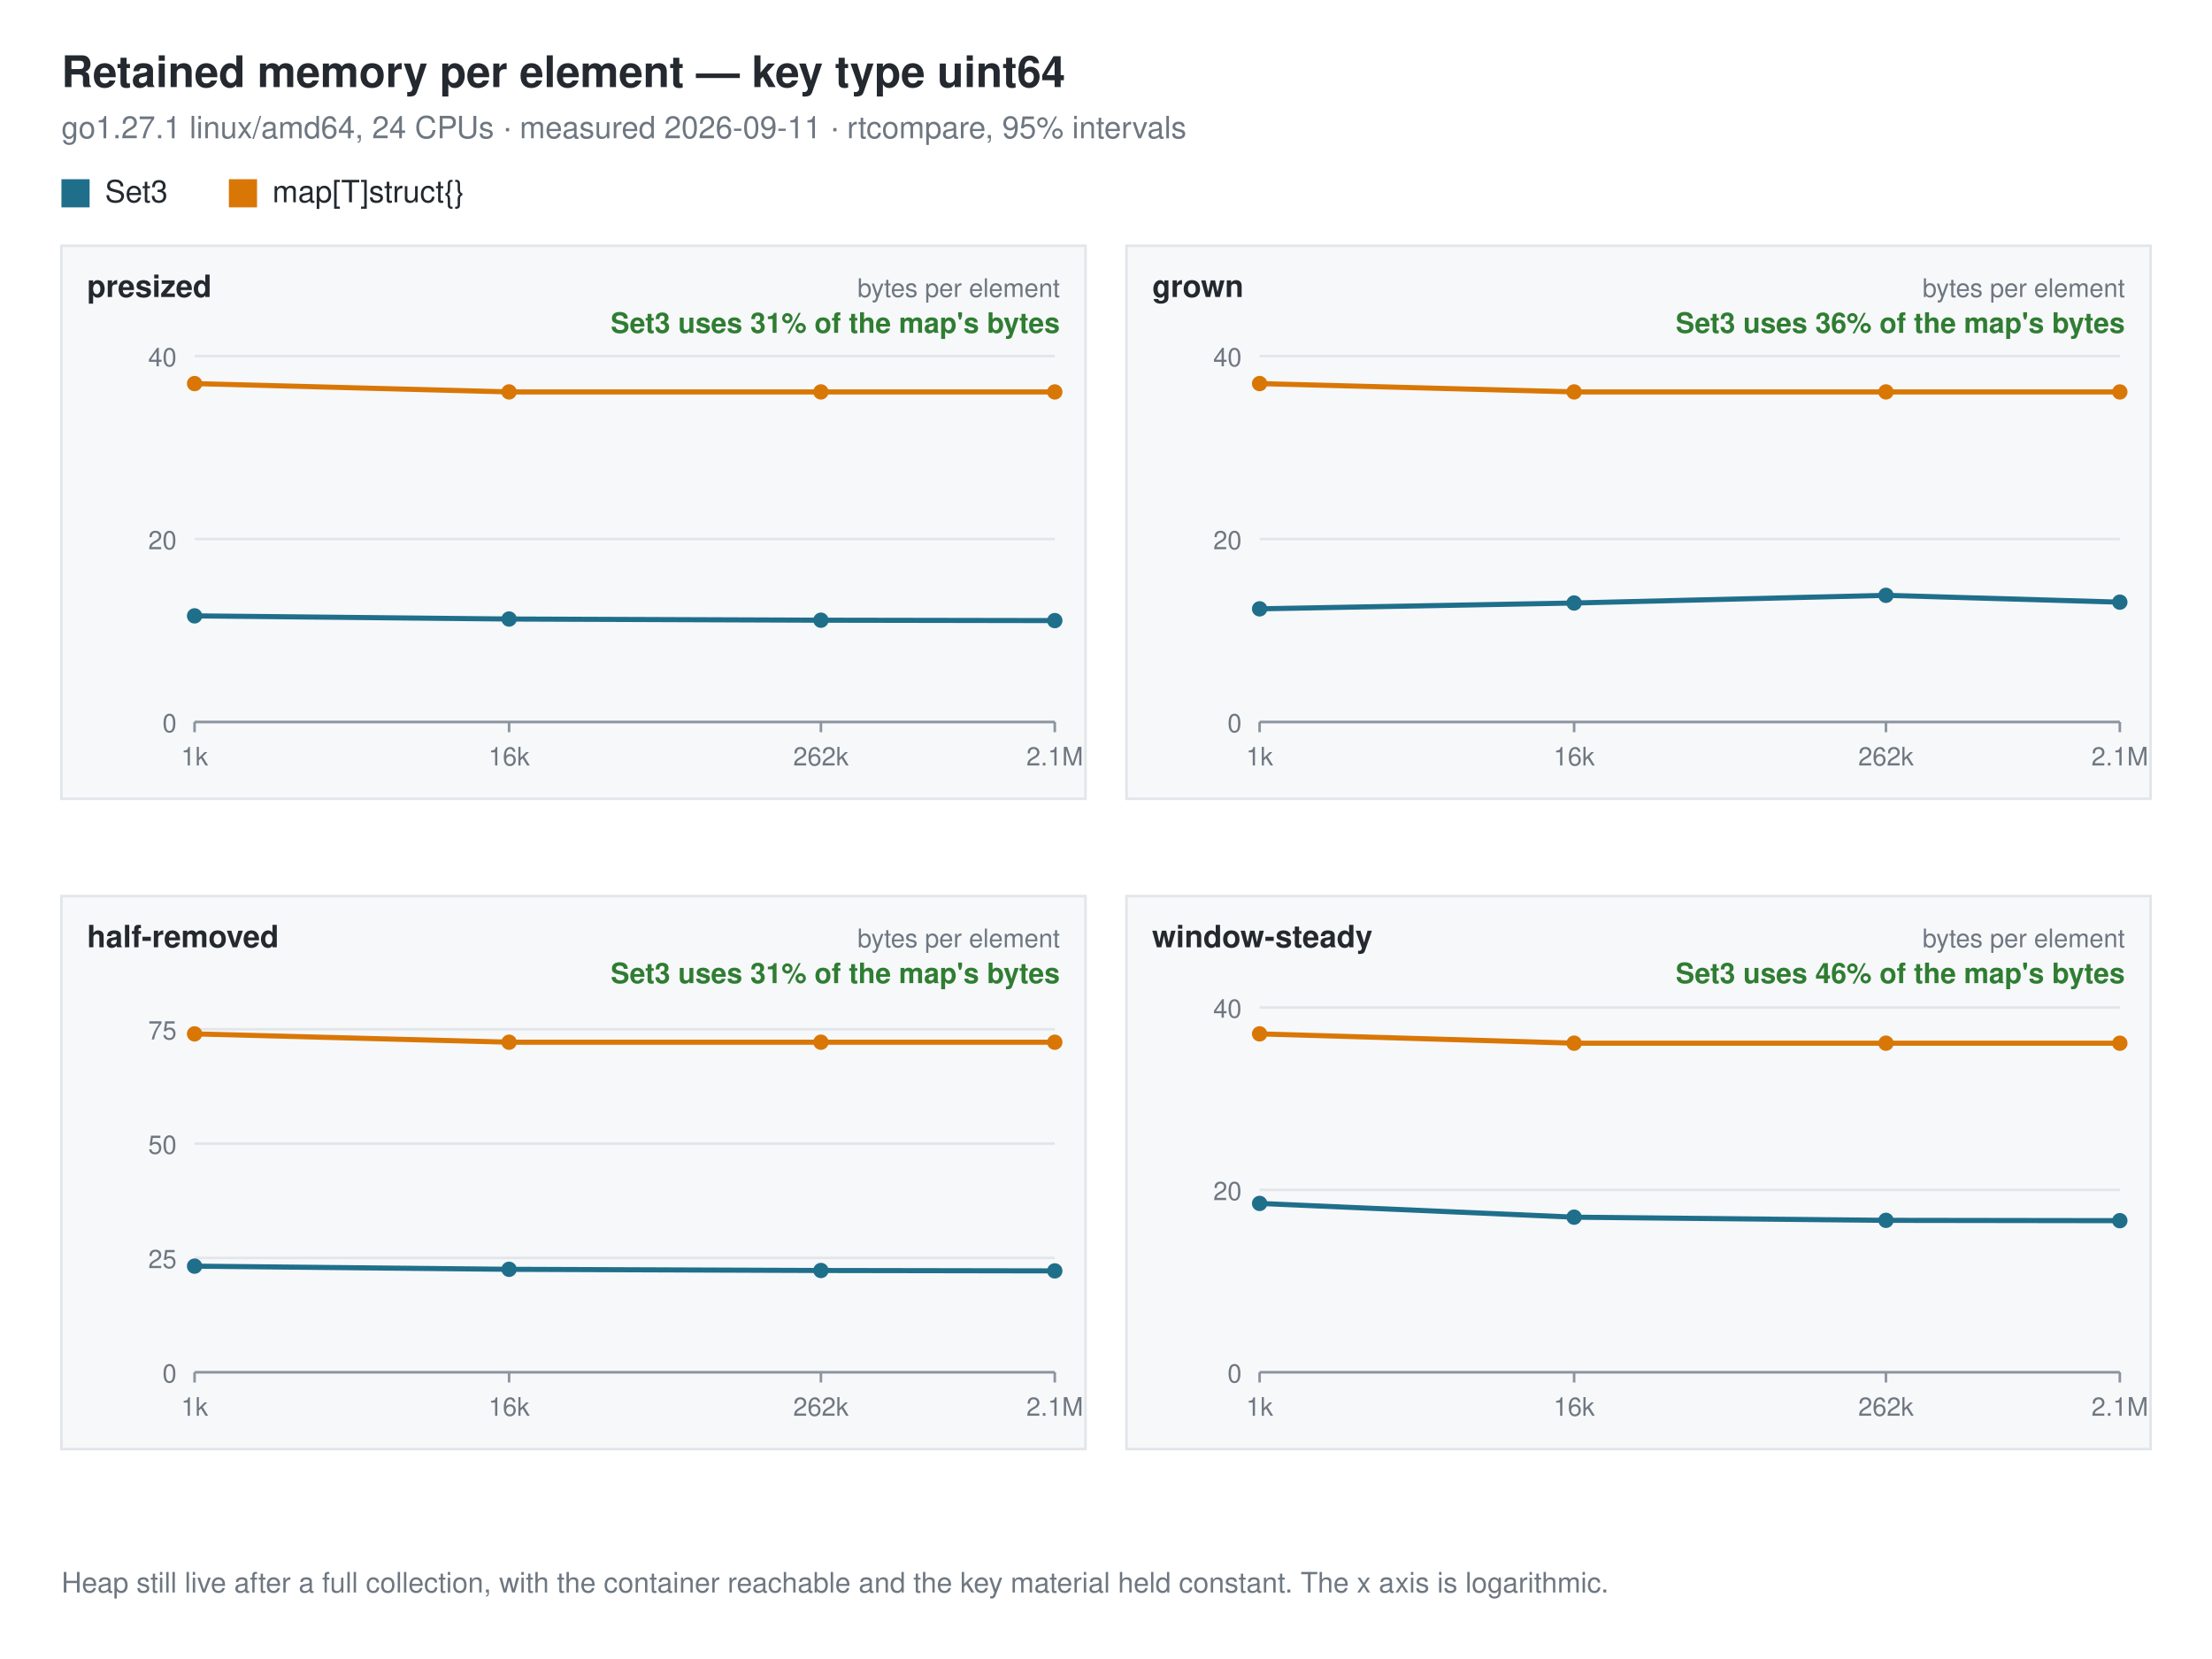
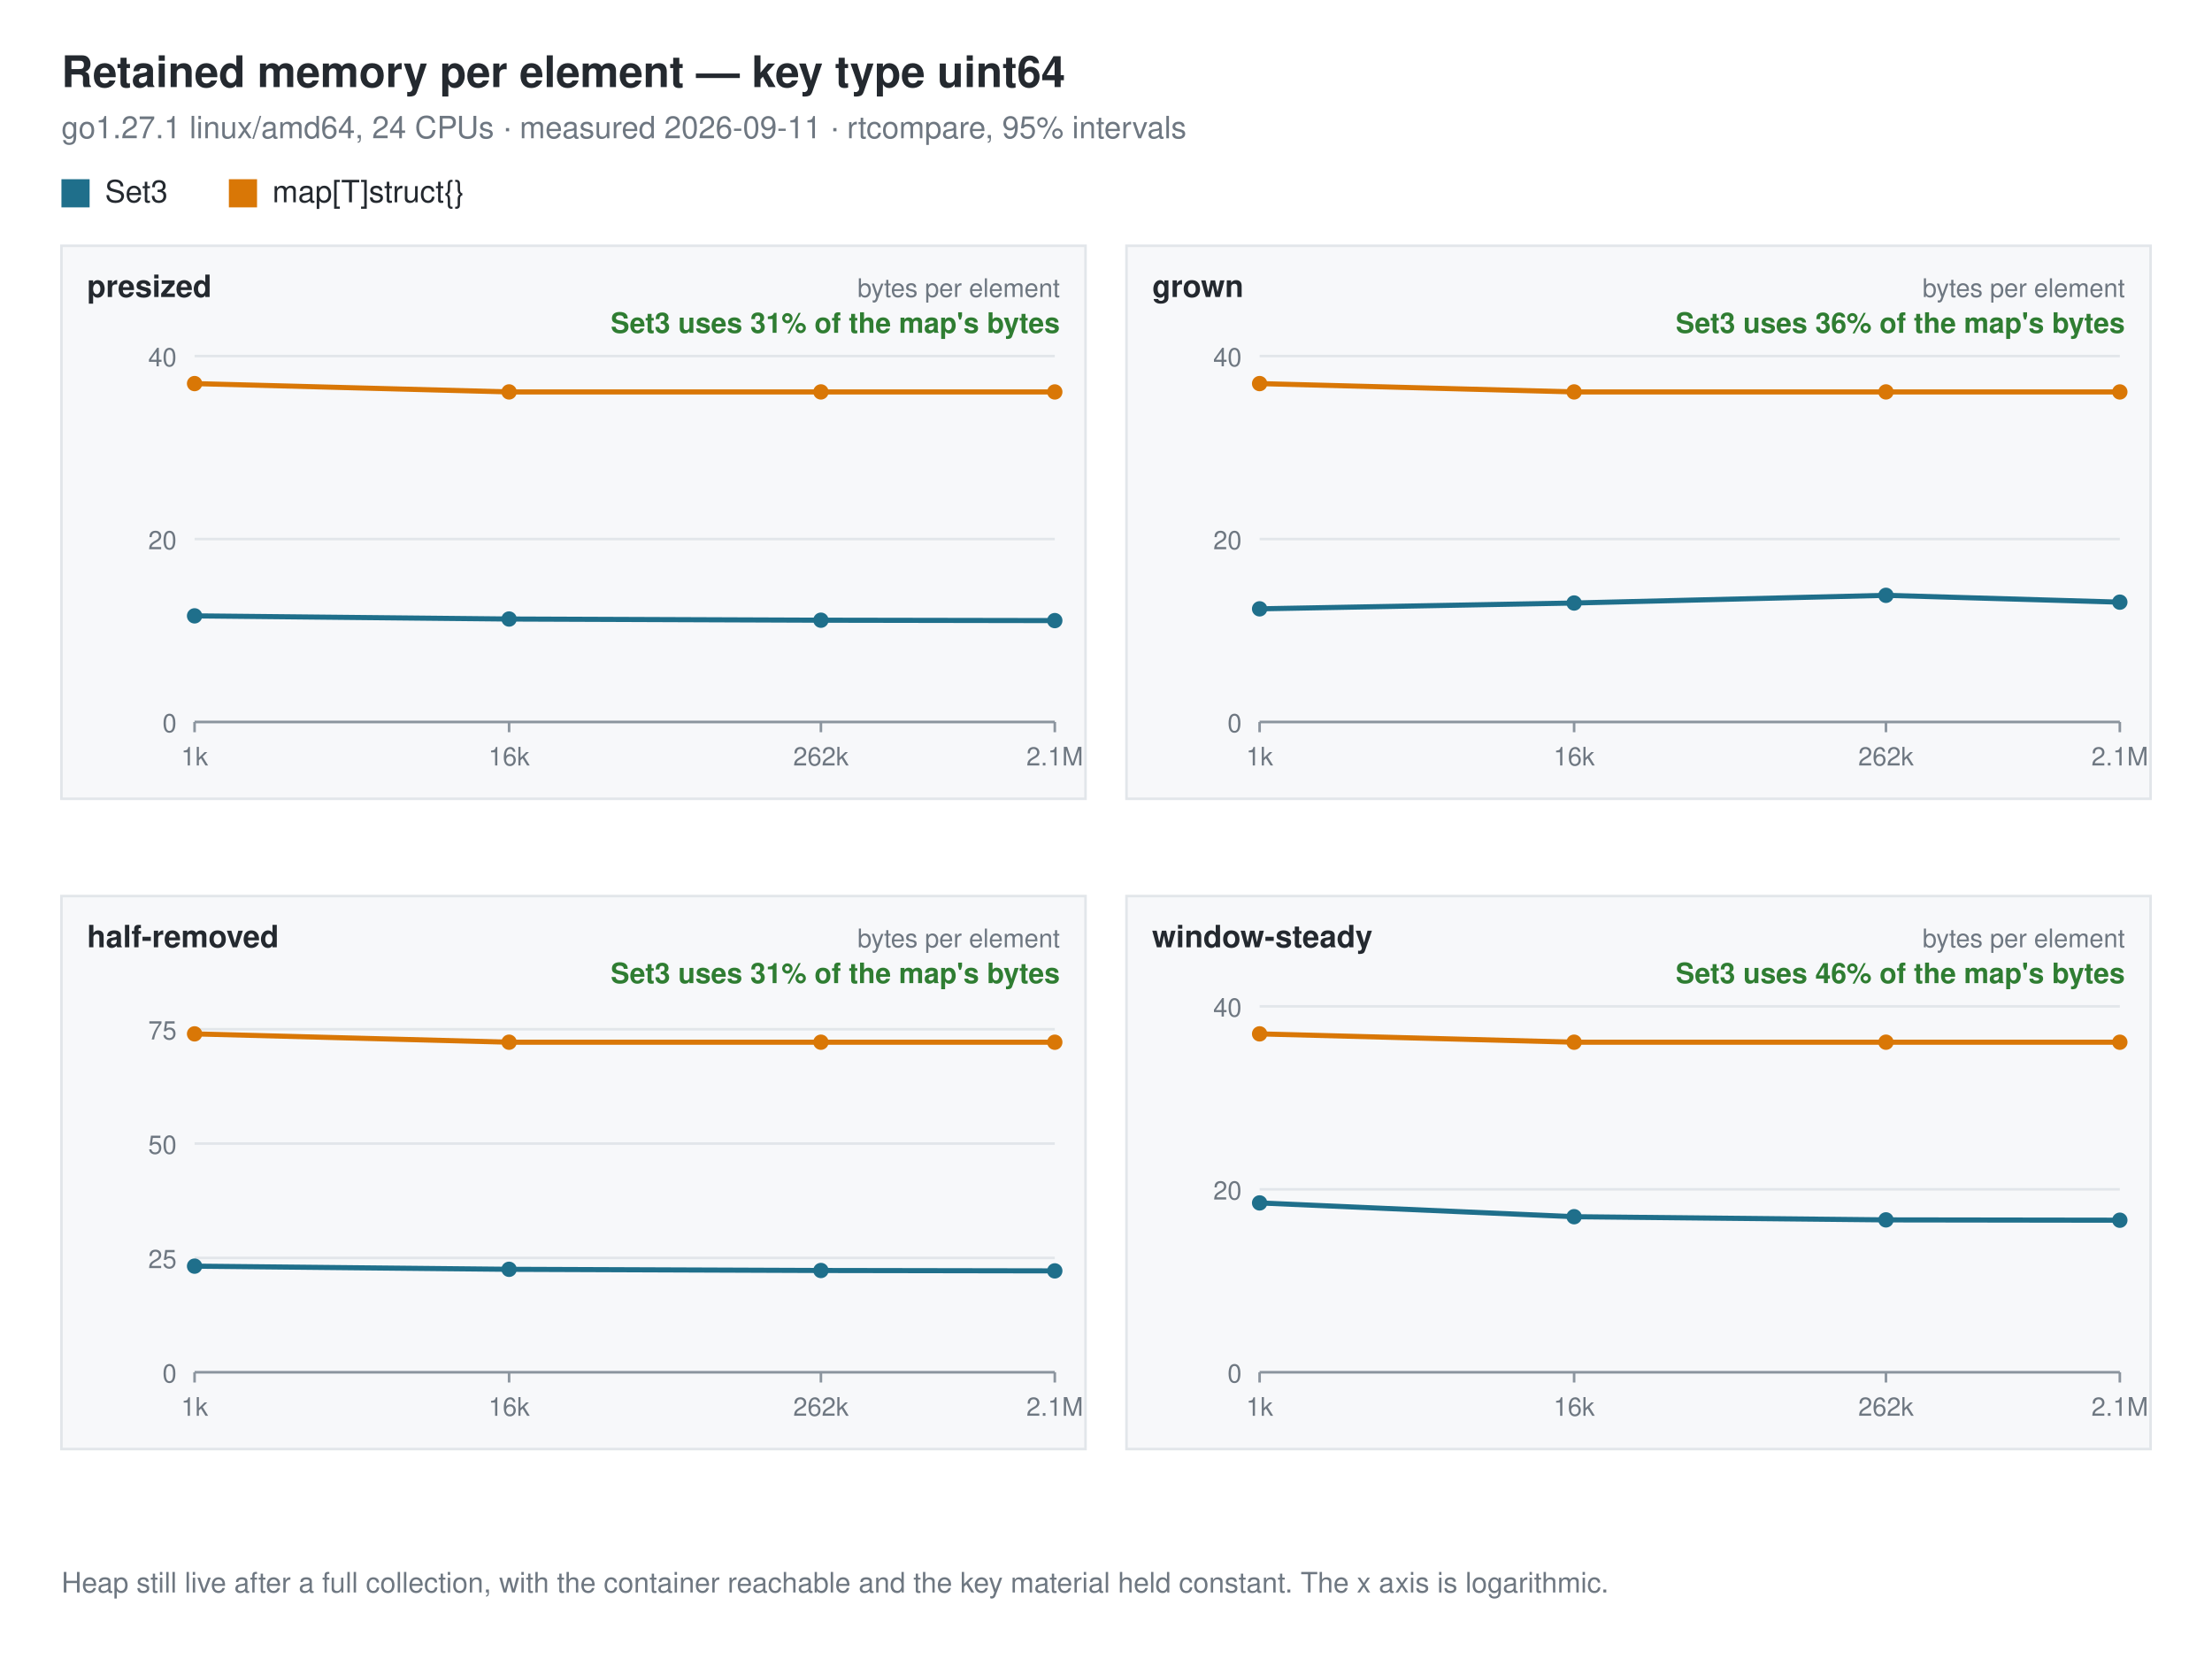
<svg xmlns="http://www.w3.org/2000/svg" width="864" height="648" viewBox="0 0 864 648" font-family="-apple-system, BlinkMacSystemFont, 'Segoe UI', Helvetica, Arial, sans-serif">
  <rect x="0" y="0" width="864" height="648" fill="#ffffff" />
  <text x="24" y="34" font-size="17" fill="#24292f" text-anchor="start" font-weight="600">Retained memory per element — key type uint64</text>
  <text x="24" y="54" font-size="12" fill="#6e7781" text-anchor="start" font-weight="400">go1.27.1 linux/amd64, 24 CPUs · measured 2026-09-11 · rtcompare, 95% intervals</text>
  <rect x="24" y="70" width="11" height="11" fill="#1f6f8b" />
  <text x="41" y="79" font-size="12" fill="#24292f" text-anchor="start" font-weight="400">Set3</text>
  <rect x="89.4" y="70" width="11" height="11" fill="#d97706" />
  <text x="106.4" y="79" font-size="12" fill="#24292f" text-anchor="start" font-weight="400">map[T]struct{}</text>
  <rect x="24" y="96" width="400" height="216" fill="#f7f8fa" stroke="#e2e6ea" stroke-width="1" />
  <text x="34" y="116" font-size="12" fill="#24292f" text-anchor="start" font-weight="600">presized</text>
  <text x="414" y="116" font-size="10" fill="#6e7781" text-anchor="end" font-weight="400">bytes per element</text>
  <line x1="76" y1="282" x2="412" y2="282" stroke="#e2e6ea" stroke-width="1" />
  <text x="69" y="286" font-size="10" fill="#6e7781" text-anchor="end" font-weight="400">0</text>
  <line x1="76" y1="210.539" x2="412" y2="210.539" stroke="#e2e6ea" stroke-width="1" />
  <text x="69" y="214.539" font-size="10" fill="#6e7781" text-anchor="end" font-weight="400">20</text>
  <line x1="76" y1="139.078" x2="412" y2="139.078" stroke="#e2e6ea" stroke-width="1" />
  <text x="69" y="143.078" font-size="10" fill="#6e7781" text-anchor="end" font-weight="400">40</text>
  <line x1="76" y1="282" x2="76" y2="286" stroke="#8b949e" stroke-width="1" />
  <text x="76" y="299" font-size="10" fill="#6e7781" text-anchor="middle" font-weight="400">1k</text>
  <line x1="198.845" y1="282" x2="198.845" y2="286" stroke="#8b949e" stroke-width="1" />
  <text x="198.845" y="299" font-size="10" fill="#6e7781" text-anchor="middle" font-weight="400">16k</text>
  <line x1="320.648" y1="282" x2="320.648" y2="286" stroke="#8b949e" stroke-width="1" />
  <text x="320.648" y="299" font-size="10" fill="#6e7781" text-anchor="middle" font-weight="400">262k</text>
  <line x1="412" y1="282" x2="412" y2="286" stroke="#8b949e" stroke-width="1" />
  <text x="412" y="299" font-size="10" fill="#6e7781" text-anchor="middle" font-weight="400">2.1M</text>
  <line x1="76" y1="282" x2="412" y2="282" stroke="#8b949e" stroke-width="1" />
  <polyline points="76,240.553 198.845,241.786 320.648,242.249 412,242.403" fill="none" stroke="#1f6f8b" stroke-width="2" stroke-linejoin="round" stroke-linecap="round" />
  <circle cx="76" cy="240.553" r="3" fill="#1f6f8b" />
  <circle cx="198.845" cy="241.786" r="3" fill="#1f6f8b" />
  <circle cx="320.648" cy="242.249" r="3" fill="#1f6f8b" />
  <circle cx="412" cy="242.403" r="3" fill="#1f6f8b" />
  <polyline points="76,149.826 198.845,153.081 320.648,153.08 412,153.091" fill="none" stroke="#d97706" stroke-width="2" stroke-linejoin="round" stroke-linecap="round" />
  <circle cx="76" cy="149.826" r="3" fill="#d97706" />
  <circle cx="198.845" cy="153.081" r="3" fill="#d97706" />
  <circle cx="320.648" cy="153.08" r="3" fill="#d97706" />
  <circle cx="412" cy="153.091" r="3" fill="#d97706" />
  <text x="414" y="130" font-size="11" fill="#2f7d32" text-anchor="end" font-weight="600">Set3 uses 31% of the map's bytes</text>
  <rect x="440" y="96" width="400" height="216" fill="#f7f8fa" stroke="#e2e6ea" stroke-width="1" />
  <text x="450" y="116" font-size="12" fill="#24292f" text-anchor="start" font-weight="600">grown</text>
  <text x="830" y="116" font-size="10" fill="#6e7781" text-anchor="end" font-weight="400">bytes per element</text>
  <line x1="492" y1="282" x2="828" y2="282" stroke="#e2e6ea" stroke-width="1" />
  <text x="485" y="286" font-size="10" fill="#6e7781" text-anchor="end" font-weight="400">0</text>
  <line x1="492" y1="210.539" x2="828" y2="210.539" stroke="#e2e6ea" stroke-width="1" />
  <text x="485" y="214.539" font-size="10" fill="#6e7781" text-anchor="end" font-weight="400">20</text>
  <line x1="492" y1="139.078" x2="828" y2="139.078" stroke="#e2e6ea" stroke-width="1" />
  <text x="485" y="143.078" font-size="10" fill="#6e7781" text-anchor="end" font-weight="400">40</text>
  <line x1="492" y1="282" x2="492" y2="286" stroke="#8b949e" stroke-width="1" />
  <text x="492" y="299" font-size="10" fill="#6e7781" text-anchor="middle" font-weight="400">1k</text>
  <line x1="614.845" y1="282" x2="614.845" y2="286" stroke="#8b949e" stroke-width="1" />
  <text x="614.845" y="299" font-size="10" fill="#6e7781" text-anchor="middle" font-weight="400">16k</text>
  <line x1="736.648" y1="282" x2="736.648" y2="286" stroke="#8b949e" stroke-width="1" />
  <text x="736.648" y="299" font-size="10" fill="#6e7781" text-anchor="middle" font-weight="400">262k</text>
  <line x1="828" y1="282" x2="828" y2="286" stroke="#8b949e" stroke-width="1" />
  <text x="828" y="299" font-size="10" fill="#6e7781" text-anchor="middle" font-weight="400">2.1M</text>
  <line x1="492" y1="282" x2="828" y2="282" stroke="#8b949e" stroke-width="1" />
-   <polyline points="492,237.809 614.845,235.533 736.648,232.533 828,235.201" fill="none" stroke="#1f6f8b" stroke-width="2" stroke-linejoin="round" stroke-linecap="round" />
+   <polyline points="492,237.809 614.845,235.533 736.648,232.534 828,235.201" fill="none" stroke="#1f6f8b" stroke-width="2" stroke-linejoin="round" stroke-linecap="round" />
  <circle cx="492" cy="237.809" r="3" fill="#1f6f8b" />
  <circle cx="614.845" cy="235.533" r="3" fill="#1f6f8b" />
-   <circle cx="736.648" cy="232.533" r="3" fill="#1f6f8b" />
+   <circle cx="736.648" cy="232.534" r="3" fill="#1f6f8b" />
  <circle cx="828" cy="235.201" r="3" fill="#1f6f8b" />
  <polyline points="492,149.826 614.845,153.081 736.648,153.08 828,153.091" fill="none" stroke="#d97706" stroke-width="2" stroke-linejoin="round" stroke-linecap="round" />
  <circle cx="492" cy="149.826" r="3" fill="#d97706" />
  <circle cx="614.845" cy="153.081" r="3" fill="#d97706" />
  <circle cx="736.648" cy="153.08" r="3" fill="#d97706" />
  <circle cx="828" cy="153.091" r="3" fill="#d97706" />
  <text x="830" y="130" font-size="11" fill="#2f7d32" text-anchor="end" font-weight="600">Set3 uses 36% of the map's bytes</text>
  <rect x="24" y="350" width="400" height="216" fill="#f7f8fa" stroke="#e2e6ea" stroke-width="1" />
  <text x="34" y="370" font-size="12" fill="#24292f" text-anchor="start" font-weight="600">half-removed</text>
  <text x="414" y="370" font-size="10" fill="#6e7781" text-anchor="end" font-weight="400">bytes per element</text>
  <line x1="76" y1="536" x2="412" y2="536" stroke="#e2e6ea" stroke-width="1" />
  <text x="69" y="540" font-size="10" fill="#6e7781" text-anchor="end" font-weight="400">0</text>
  <line x1="76" y1="491.337" x2="412" y2="491.337" stroke="#e2e6ea" stroke-width="1" />
  <text x="69" y="495.337" font-size="10" fill="#6e7781" text-anchor="end" font-weight="400">25</text>
  <line x1="76" y1="446.674" x2="412" y2="446.674" stroke="#e2e6ea" stroke-width="1" />
  <text x="69" y="450.674" font-size="10" fill="#6e7781" text-anchor="end" font-weight="400">50</text>
  <line x1="76" y1="402.011" x2="412" y2="402.011" stroke="#e2e6ea" stroke-width="1" />
  <text x="69" y="406.011" font-size="10" fill="#6e7781" text-anchor="end" font-weight="400">75</text>
  <line x1="76" y1="536" x2="76" y2="540" stroke="#8b949e" stroke-width="1" />
  <text x="76" y="553" font-size="10" fill="#6e7781" text-anchor="middle" font-weight="400">1k</text>
  <line x1="198.845" y1="536" x2="198.845" y2="540" stroke="#8b949e" stroke-width="1" />
  <text x="198.845" y="553" font-size="10" fill="#6e7781" text-anchor="middle" font-weight="400">16k</text>
  <line x1="320.648" y1="536" x2="320.648" y2="540" stroke="#8b949e" stroke-width="1" />
  <text x="320.648" y="553" font-size="10" fill="#6e7781" text-anchor="middle" font-weight="400">262k</text>
  <line x1="412" y1="536" x2="412" y2="540" stroke="#8b949e" stroke-width="1" />
  <text x="412" y="553" font-size="10" fill="#6e7781" text-anchor="middle" font-weight="400">2.1M</text>
  <line x1="76" y1="536" x2="412" y2="536" stroke="#8b949e" stroke-width="1" />
  <polyline points="76,494.553 198.845,495.786 320.648,496.249 412,496.403" fill="none" stroke="#1f6f8b" stroke-width="2" stroke-linejoin="round" stroke-linecap="round" />
  <circle cx="76" cy="494.553" r="3" fill="#1f6f8b" />
  <circle cx="198.845" cy="495.786" r="3" fill="#1f6f8b" />
  <circle cx="320.648" cy="496.249" r="3" fill="#1f6f8b" />
  <circle cx="412" cy="496.403" r="3" fill="#1f6f8b" />
  <polyline points="76,403.826 198.845,407.081 320.648,407.08 412,407.091" fill="none" stroke="#d97706" stroke-width="2" stroke-linejoin="round" stroke-linecap="round" />
  <circle cx="76" cy="403.826" r="3" fill="#d97706" />
  <circle cx="198.845" cy="407.081" r="3" fill="#d97706" />
  <circle cx="320.648" cy="407.08" r="3" fill="#d97706" />
  <circle cx="412" cy="407.091" r="3" fill="#d97706" />
  <text x="414" y="384" font-size="11" fill="#2f7d32" text-anchor="end" font-weight="600">Set3 uses 31% of the map's bytes</text>
  <rect x="440" y="350" width="400" height="216" fill="#f7f8fa" stroke="#e2e6ea" stroke-width="1" />
  <text x="450" y="370" font-size="12" fill="#24292f" text-anchor="start" font-weight="600">window-steady</text>
  <text x="830" y="370" font-size="10" fill="#6e7781" text-anchor="end" font-weight="400">bytes per element</text>
  <line x1="492" y1="536" x2="828" y2="536" stroke="#e2e6ea" stroke-width="1" />
  <text x="485" y="540" font-size="10" fill="#6e7781" text-anchor="end" font-weight="400">0</text>
-   <line x1="492" y1="464.755" x2="828" y2="464.755" stroke="#e2e6ea" stroke-width="1" />
-   <text x="485" y="468.755" font-size="10" fill="#6e7781" text-anchor="end" font-weight="400">20</text>
-   <line x1="492" y1="393.51" x2="828" y2="393.51" stroke="#e2e6ea" stroke-width="1" />
-   <text x="485" y="397.51" font-size="10" fill="#6e7781" text-anchor="end" font-weight="400">40</text>
+   <line x1="492" y1="464.539" x2="828" y2="464.539" stroke="#e2e6ea" stroke-width="1" />
+   <text x="485" y="468.539" font-size="10" fill="#6e7781" text-anchor="end" font-weight="400">20</text>
+   <line x1="492" y1="393.078" x2="828" y2="393.078" stroke="#e2e6ea" stroke-width="1" />
+   <text x="485" y="397.078" font-size="10" fill="#6e7781" text-anchor="end" font-weight="400">40</text>
  <line x1="492" y1="536" x2="492" y2="540" stroke="#8b949e" stroke-width="1" />
  <text x="492" y="553" font-size="10" fill="#6e7781" text-anchor="middle" font-weight="400">1k</text>
  <line x1="614.845" y1="536" x2="614.845" y2="540" stroke="#8b949e" stroke-width="1" />
  <text x="614.845" y="553" font-size="10" fill="#6e7781" text-anchor="middle" font-weight="400">16k</text>
  <line x1="736.648" y1="536" x2="736.648" y2="540" stroke="#8b949e" stroke-width="1" />
  <text x="736.648" y="553" font-size="10" fill="#6e7781" text-anchor="middle" font-weight="400">262k</text>
  <line x1="828" y1="536" x2="828" y2="540" stroke="#8b949e" stroke-width="1" />
  <text x="828" y="553" font-size="10" fill="#6e7781" text-anchor="middle" font-weight="400">2.1M</text>
  <line x1="492" y1="536" x2="828" y2="536" stroke="#8b949e" stroke-width="1" />
-   <polyline points="492,470.056 614.845,475.424 736.648,476.661 828,476.791" fill="none" stroke="#1f6f8b" stroke-width="2" stroke-linejoin="round" stroke-linecap="round" />
-   <circle cx="492" cy="470.056" r="3" fill="#1f6f8b" />
-   <circle cx="614.845" cy="475.424" r="3" fill="#1f6f8b" />
-   <circle cx="736.648" cy="476.661" r="3" fill="#1f6f8b" />
-   <circle cx="828" cy="476.791" r="3" fill="#1f6f8b" />
-   <polyline points="492,403.826 614.845,407.47 736.648,407.466 828,407.481" fill="none" stroke="#d97706" stroke-width="2" stroke-linejoin="round" stroke-linecap="round" />
+   <polyline points="492,469.856 614.845,475.241 736.648,476.482 828,476.611" fill="none" stroke="#1f6f8b" stroke-width="2" stroke-linejoin="round" stroke-linecap="round" />
+   <circle cx="492" cy="469.856" r="3" fill="#1f6f8b" />
+   <circle cx="614.845" cy="475.241" r="3" fill="#1f6f8b" />
+   <circle cx="736.648" cy="476.482" r="3" fill="#1f6f8b" />
+   <circle cx="828" cy="476.611" r="3" fill="#1f6f8b" />
+   <polyline points="492,403.826 614.845,407.081 736.648,407.077 828,407.091" fill="none" stroke="#d97706" stroke-width="2" stroke-linejoin="round" stroke-linecap="round" />
  <circle cx="492" cy="403.826" r="3" fill="#d97706" />
-   <circle cx="614.845" cy="407.47" r="3" fill="#d97706" />
-   <circle cx="736.648" cy="407.466" r="3" fill="#d97706" />
-   <circle cx="828" cy="407.481" r="3" fill="#d97706" />
+   <circle cx="614.845" cy="407.081" r="3" fill="#d97706" />
+   <circle cx="736.648" cy="407.077" r="3" fill="#d97706" />
+   <circle cx="828" cy="407.091" r="3" fill="#d97706" />
  <text x="830" y="384" font-size="11" fill="#2f7d32" text-anchor="end" font-weight="600">Set3 uses 46% of the map's bytes</text>
  <text x="24" y="622" font-size="11" fill="#6e7781" text-anchor="start" font-weight="400">Heap still live after a full collection, with the container reachable and the key material held constant. The x axis is logarithmic.</text>
</svg>
